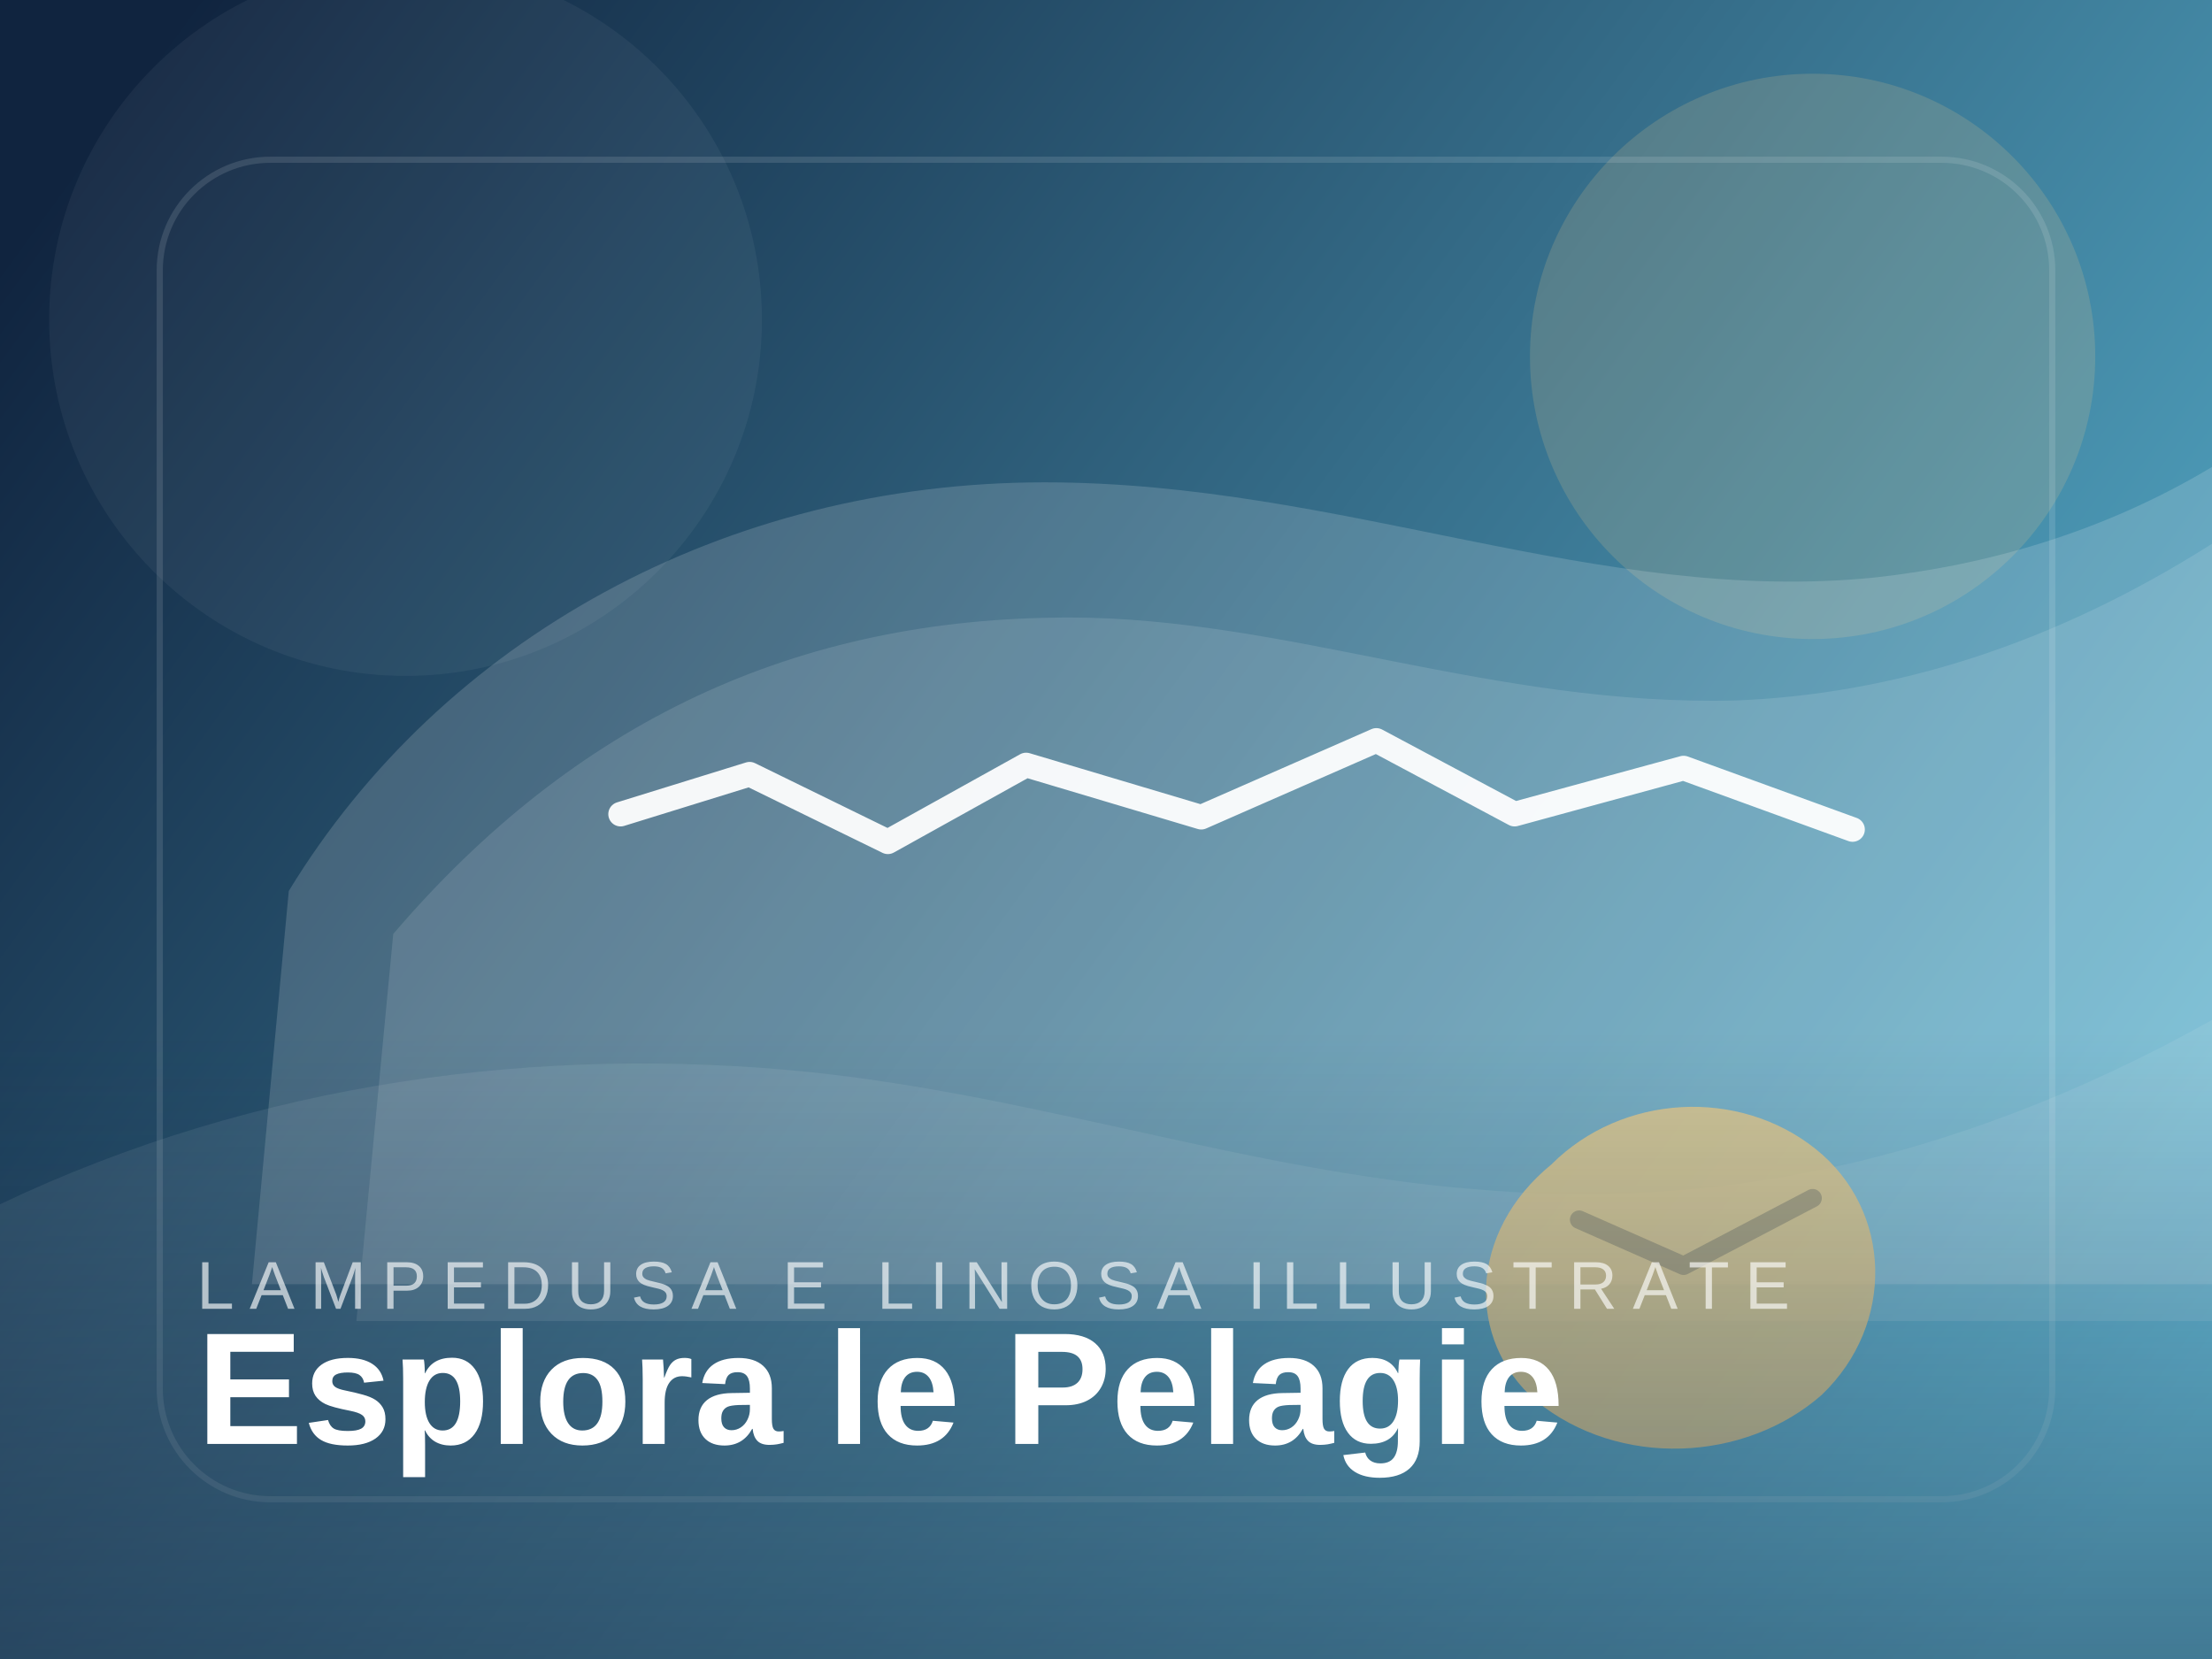
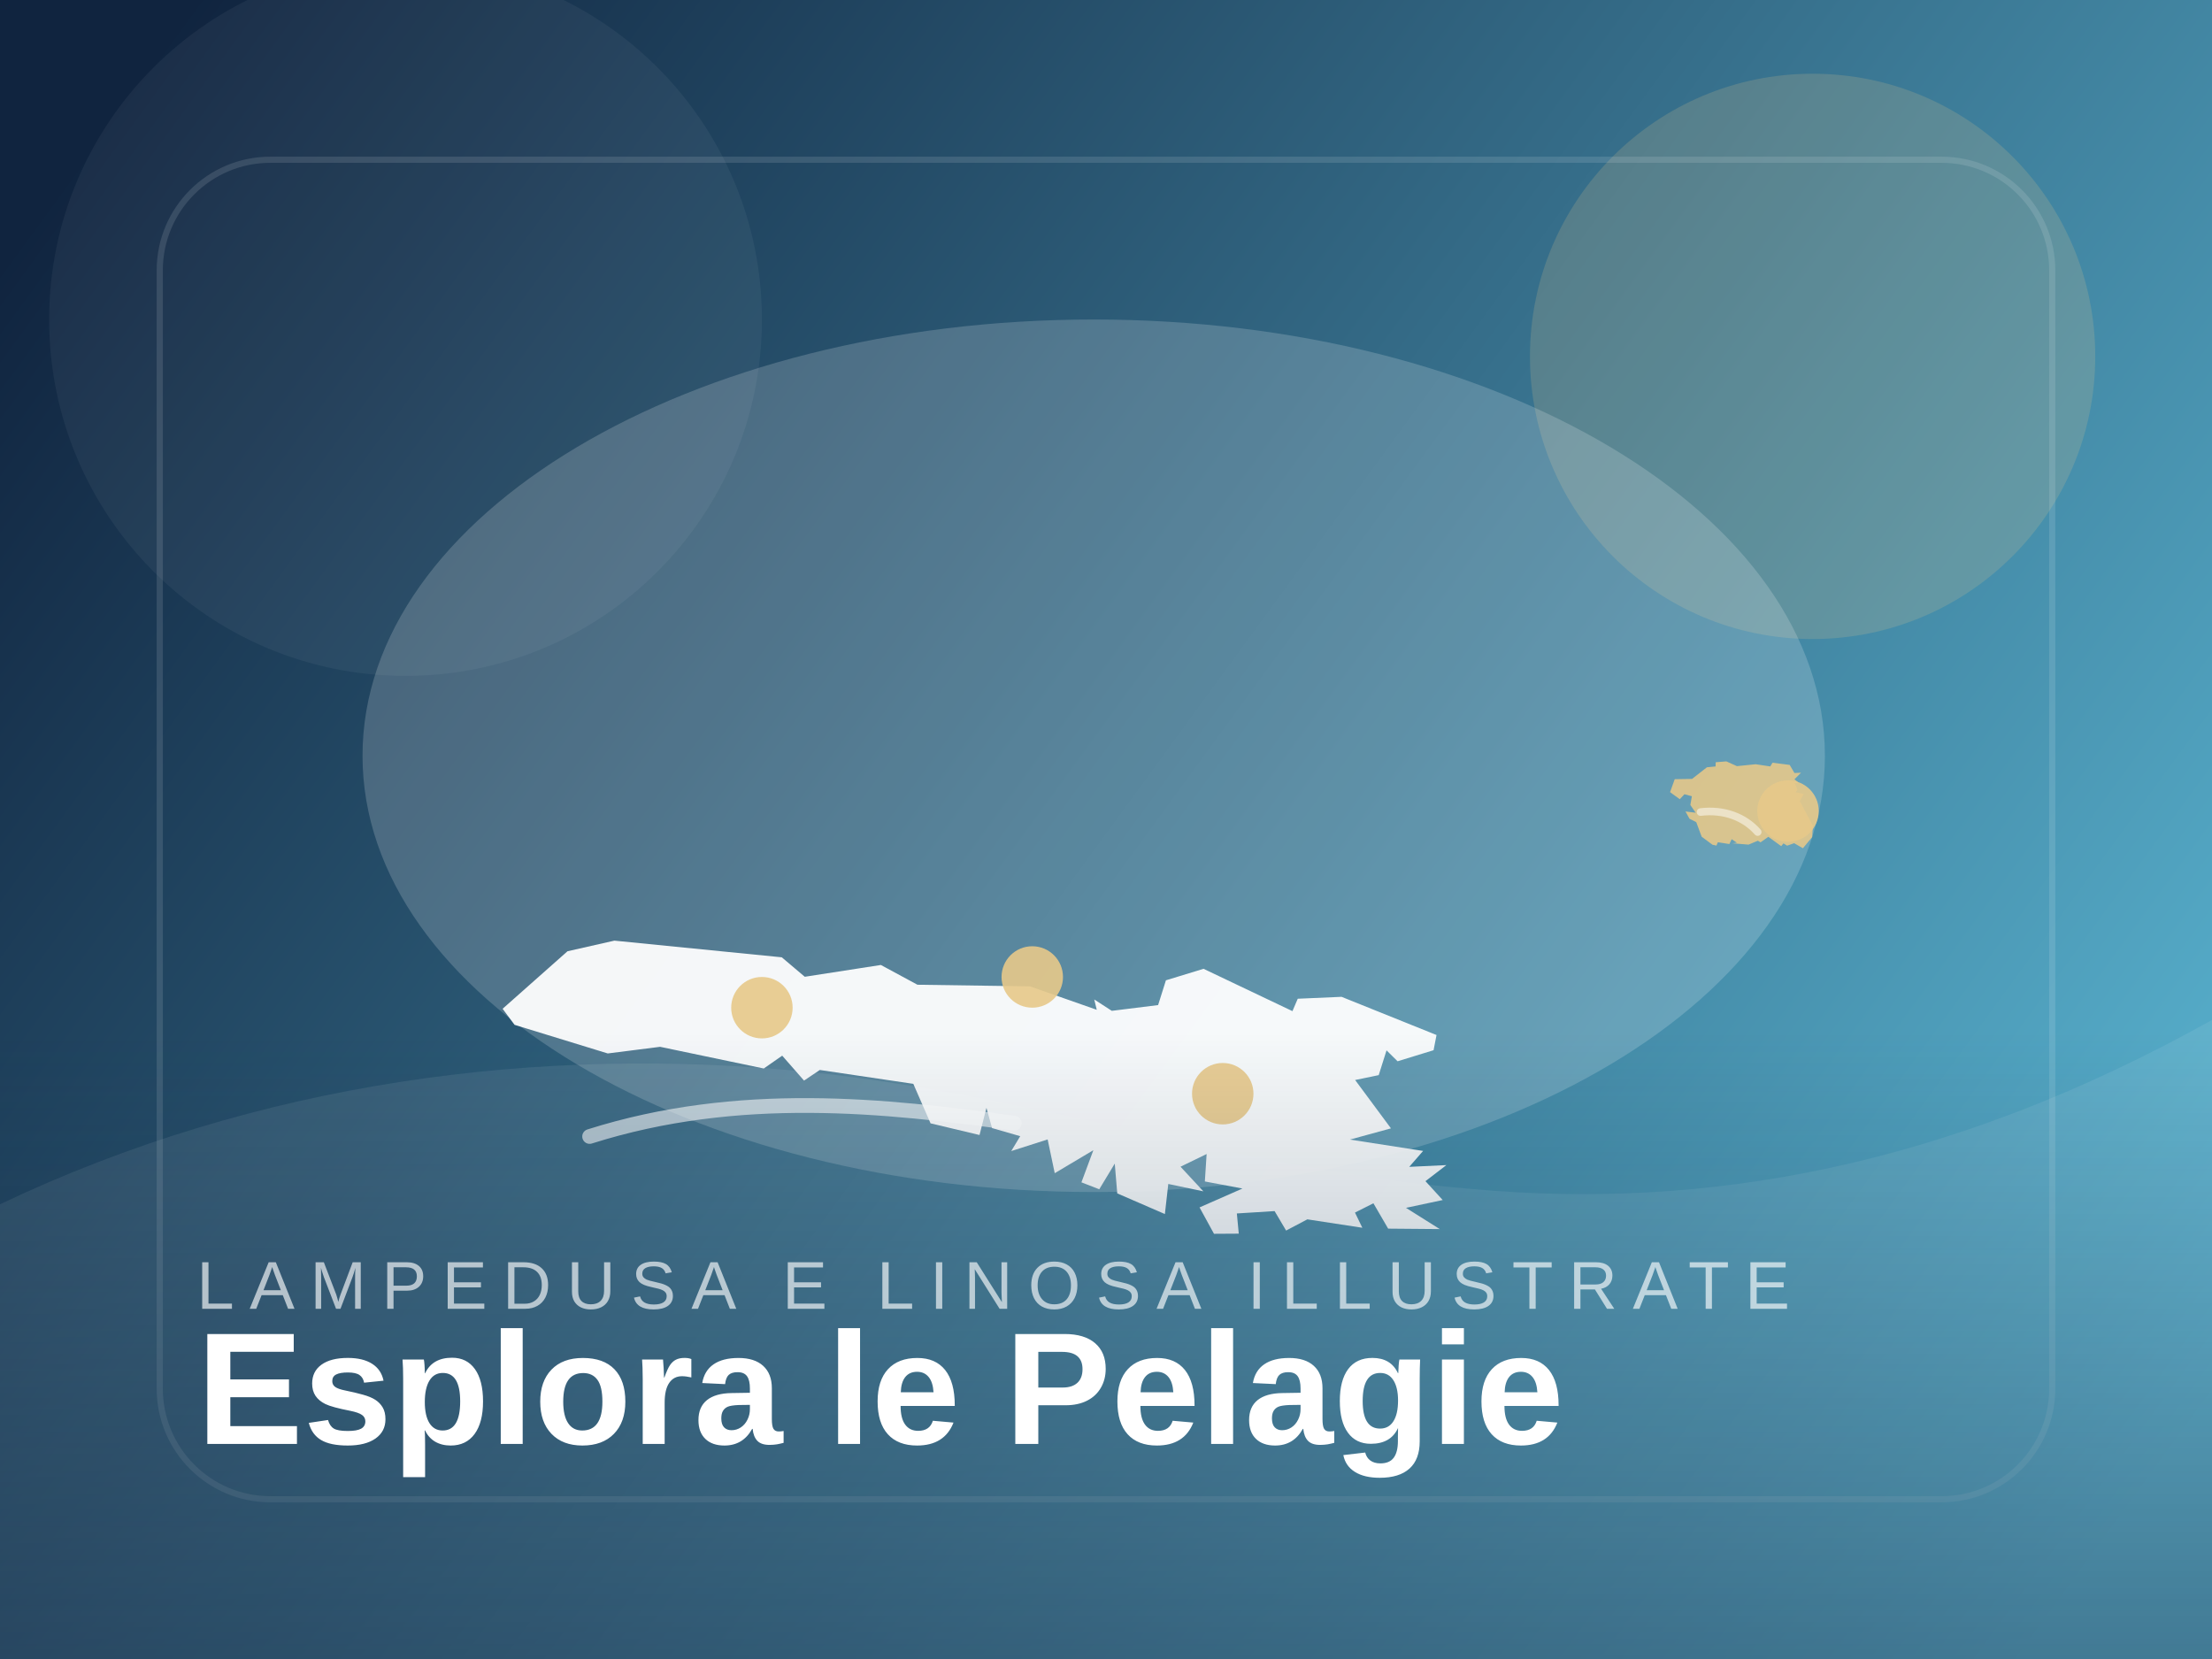
<svg xmlns="http://www.w3.org/2000/svg" viewBox="0 0 720 540" fill="none">
  <rect width="720" height="540" fill="url(#bg)" />
  <circle cx="590" cy="116" r="92" fill="#E7C989" opacity="0.18" />
  <circle cx="132" cy="104" r="116" fill="#FFFFFF" opacity="0.05" />
  <path d="M0 392C84 352 176 340 264 349C339 357 406 381 479 387C555 394 634 380 720 332V540H0V392Z" fill="rgba(255,255,255,0.08)" />
-   <path d="M94 290C144 208 236 157 340 157C437 157 520 197 610 188C647 184 685 173 720 152V418H82L94 290Z" fill="rgba(255,255,255,0.16)" />
-   <path d="M128 304C187 235 259 201 348 201C419 201 486 230 565 228C616 226 668 210 720 177V430H116L128 304Z" fill="rgba(255,255,255,0.12)" />
-   <path d="M202 265L244 252L289 274L334 249L391 266L448 241L493 265L548 250L603 270" fill="none" stroke="rgba(255,255,255,0.94)" stroke-width="8" stroke-linecap="round" stroke-linejoin="round" />
-   <path d="M505 379C528 356 566 354 591 374C616 394 617 431 593 454C568 476 527 478 500 456C477 436 478 401 505 379Z" fill="#E7C989" opacity="0.78" />
-   <path d="M514 397L548 412L590 390" fill="none" stroke="#10243F" stroke-width="6" stroke-linecap="round" stroke-linejoin="round" opacity="0.22" />
+   <ellipse cx="356" cy="246" rx="238" ry="142" fill="rgba(255,255,255,0.18)" />
+   <g transform="translate(118 176) scale(0.48)">
+     <path d="M95.0 317.4 L103.1 328.3 L166.3 347.7 L201.8 343.2 L272.1 357.9 L284.6 349.2 L299.4 366.1 L310.1 358.9 L373.5 368.3 L385.2 395.1 L418.4 403.0 L423.1 384.6 L426.9 398.3 L446.0 403.8 L439.9 413.9 L464.6 406.0 L469.4 428.9 L495.6 413.3 L487.5 435.1 L499.6 439.8 L510.1 422.4 L511.8 442.6 L544.1 456.6 L546.4 436.2 L570.2 441.2 L554.7 424.5 L572.4 415.9 L571.2 434.5 L596.7 439.3 L567.6 452.1 L577.4 470.0 L594.2 469.9 L592.9 456.2 L618.5 454.6 L626.3 467.8 L640.7 460.2 L678.0 465.9 L673.0 455.6 L685.5 449.3 L695.5 466.5 L730.5 466.8 L707.6 452.4 L732.5 447.1 L720.8 434.3 L735.0 423.4 L709.8 424.6 L719.2 413.8 L669.6 406.1 L697.4 398.5 L673.1 365.7 L689.1 362.4 L694.4 345.6 L701.9 353.0 L726.3 345.5 L728.3 335.2 L663.9 309.3 L634.2 310.6 L630.6 319.0 L570.3 290.3 L544.8 298.1 L539.5 314.9 L508.1 318.8 L496.2 311.1 L497.9 318.1 L452.6 302.2 L376.3 301.1 L351.5 287.7 L299.9 295.7 L284.3 282.5 L170.8 271.2 L139.0 278.4 L95.0 317.4 Z" fill="rgba(255,255,255,0.94)" />
+     <path d="M154 404C255 372 355 383 442 395" fill="none" stroke="rgba(255,255,255,0.6)" stroke-width="10" stroke-linecap="round" />
+   </g>
+   <g transform="translate(308 118) scale(0.31)">
+     <path d="M760.0 451.1 L770.2 458.5 L775.1 453.3 L782.9 455.4 L781.3 464.6 L786.9 472.7 L776.2 471.4 L780.4 479.0 L787.5 482.6 L793.2 497.9 L804.5 506.3 L808.7 507.2 L810.2 503.7 L822.3 505.6 L824.7 500.5 L830.2 504.2 L825.6 504.8 L842.4 506.2 L852.2 502.1 L855.0 503.8 L863.2 498.0 L876.7 507.8 L879.1 504.9 L882.9 507.3 L890.3 504.7 L899.5 510.0 L909.2 498.3 L910.0 486.6 L896.2 460.4 L900.4 453.1 L891.6 451.1 L893.8 448.9 L891.0 441.7 L894.8 441.0 L890.6 437.6 L897.5 430.7 L890.6 431.0 L885.6 422.5 L867.6 420.2 L865.2 424.1 L849.9 421.8 L830.2 423.8 L819.1 418.8 L807.9 419.7 L807.8 424.1 L798.7 425.0 L783.1 437.2 L764.9 437.5 L760.0 451.1 Z" fill="#E7C989" opacity="0.88" />
+     <path d="M792 472C816 469 838 477 852 493" fill="none" stroke="rgba(255,255,255,0.5)" stroke-width="8" stroke-linecap="round" />
+   </g>
+   <circle cx="248" cy="328" r="10" fill="#E7C989" opacity="0.9" />
+   <circle cx="336" cy="318" r="10" fill="#E7C989" opacity="0.9" />
+   <circle cx="398" cy="356" r="10" fill="#E7C989" opacity="0.9" />
+   <circle cx="582" cy="264" r="10" fill="#E7C989" opacity="0.9" />
  <rect x="52" y="52" width="616" height="436" rx="36" stroke="rgba(255,255,255,0.12)" stroke-width="2" />
  <rect x="0" y="336" width="720" height="204" fill="url(#bottomFade)" />
  <text x="64" y="426" fill="#FFFFFF" fill-opacity="0.64" font-size="22" letter-spacing="5" font-family="Arial, sans-serif">LAMPEDUSA E LINOSA ILLUSTRATE</text>
  <text x="64" y="470" fill="#FFFFFF" font-size="52" font-weight="700" font-family="Arial, sans-serif">Esplora le Pelagie</text>
  <defs>
    <linearGradient id="bg" x1="38" y1="34" x2="684" y2="506" gradientUnits="userSpaceOnUse">
      <stop stop-color="#10243F" />
      <stop offset="1" stop-color="#5BB7D4" />
    </linearGradient>
    <linearGradient id="bottomFade" x1="360" y1="336" x2="360" y2="540" gradientUnits="userSpaceOnUse">
      <stop stop-color="rgba(16,36,63,0)" />
      <stop offset="1" stop-color="rgba(16,36,63,0.44)" />
    </linearGradient>
  </defs>
</svg>
